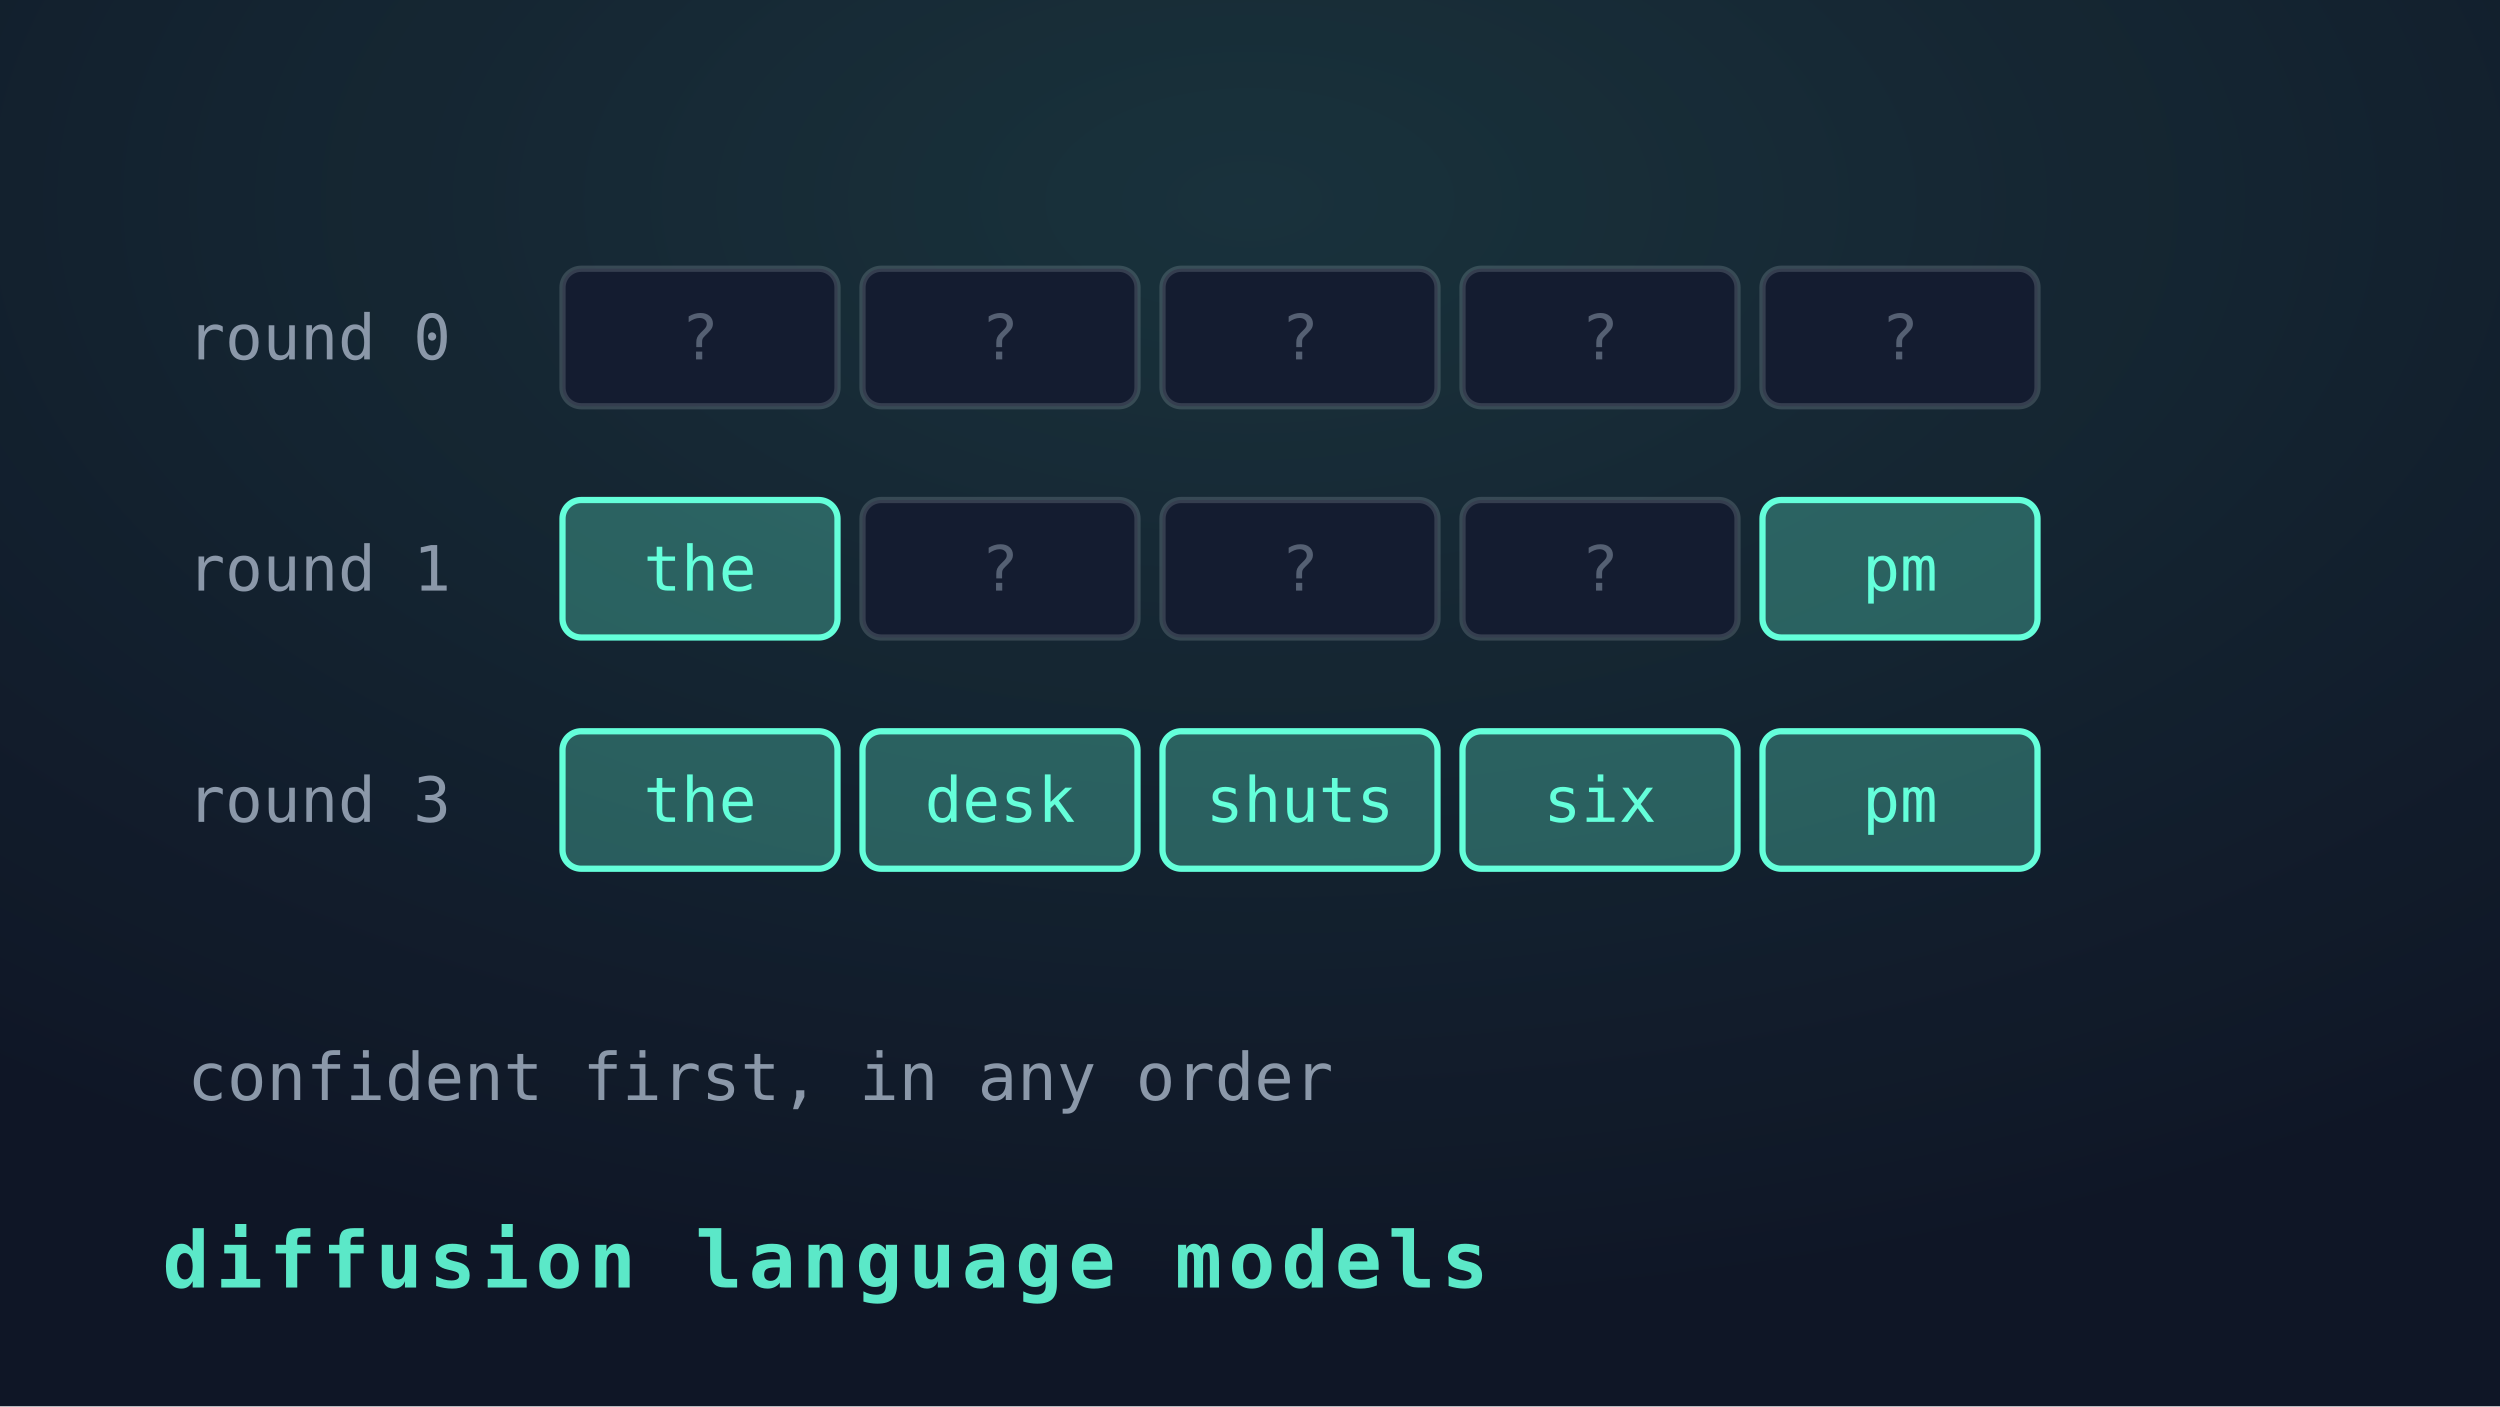
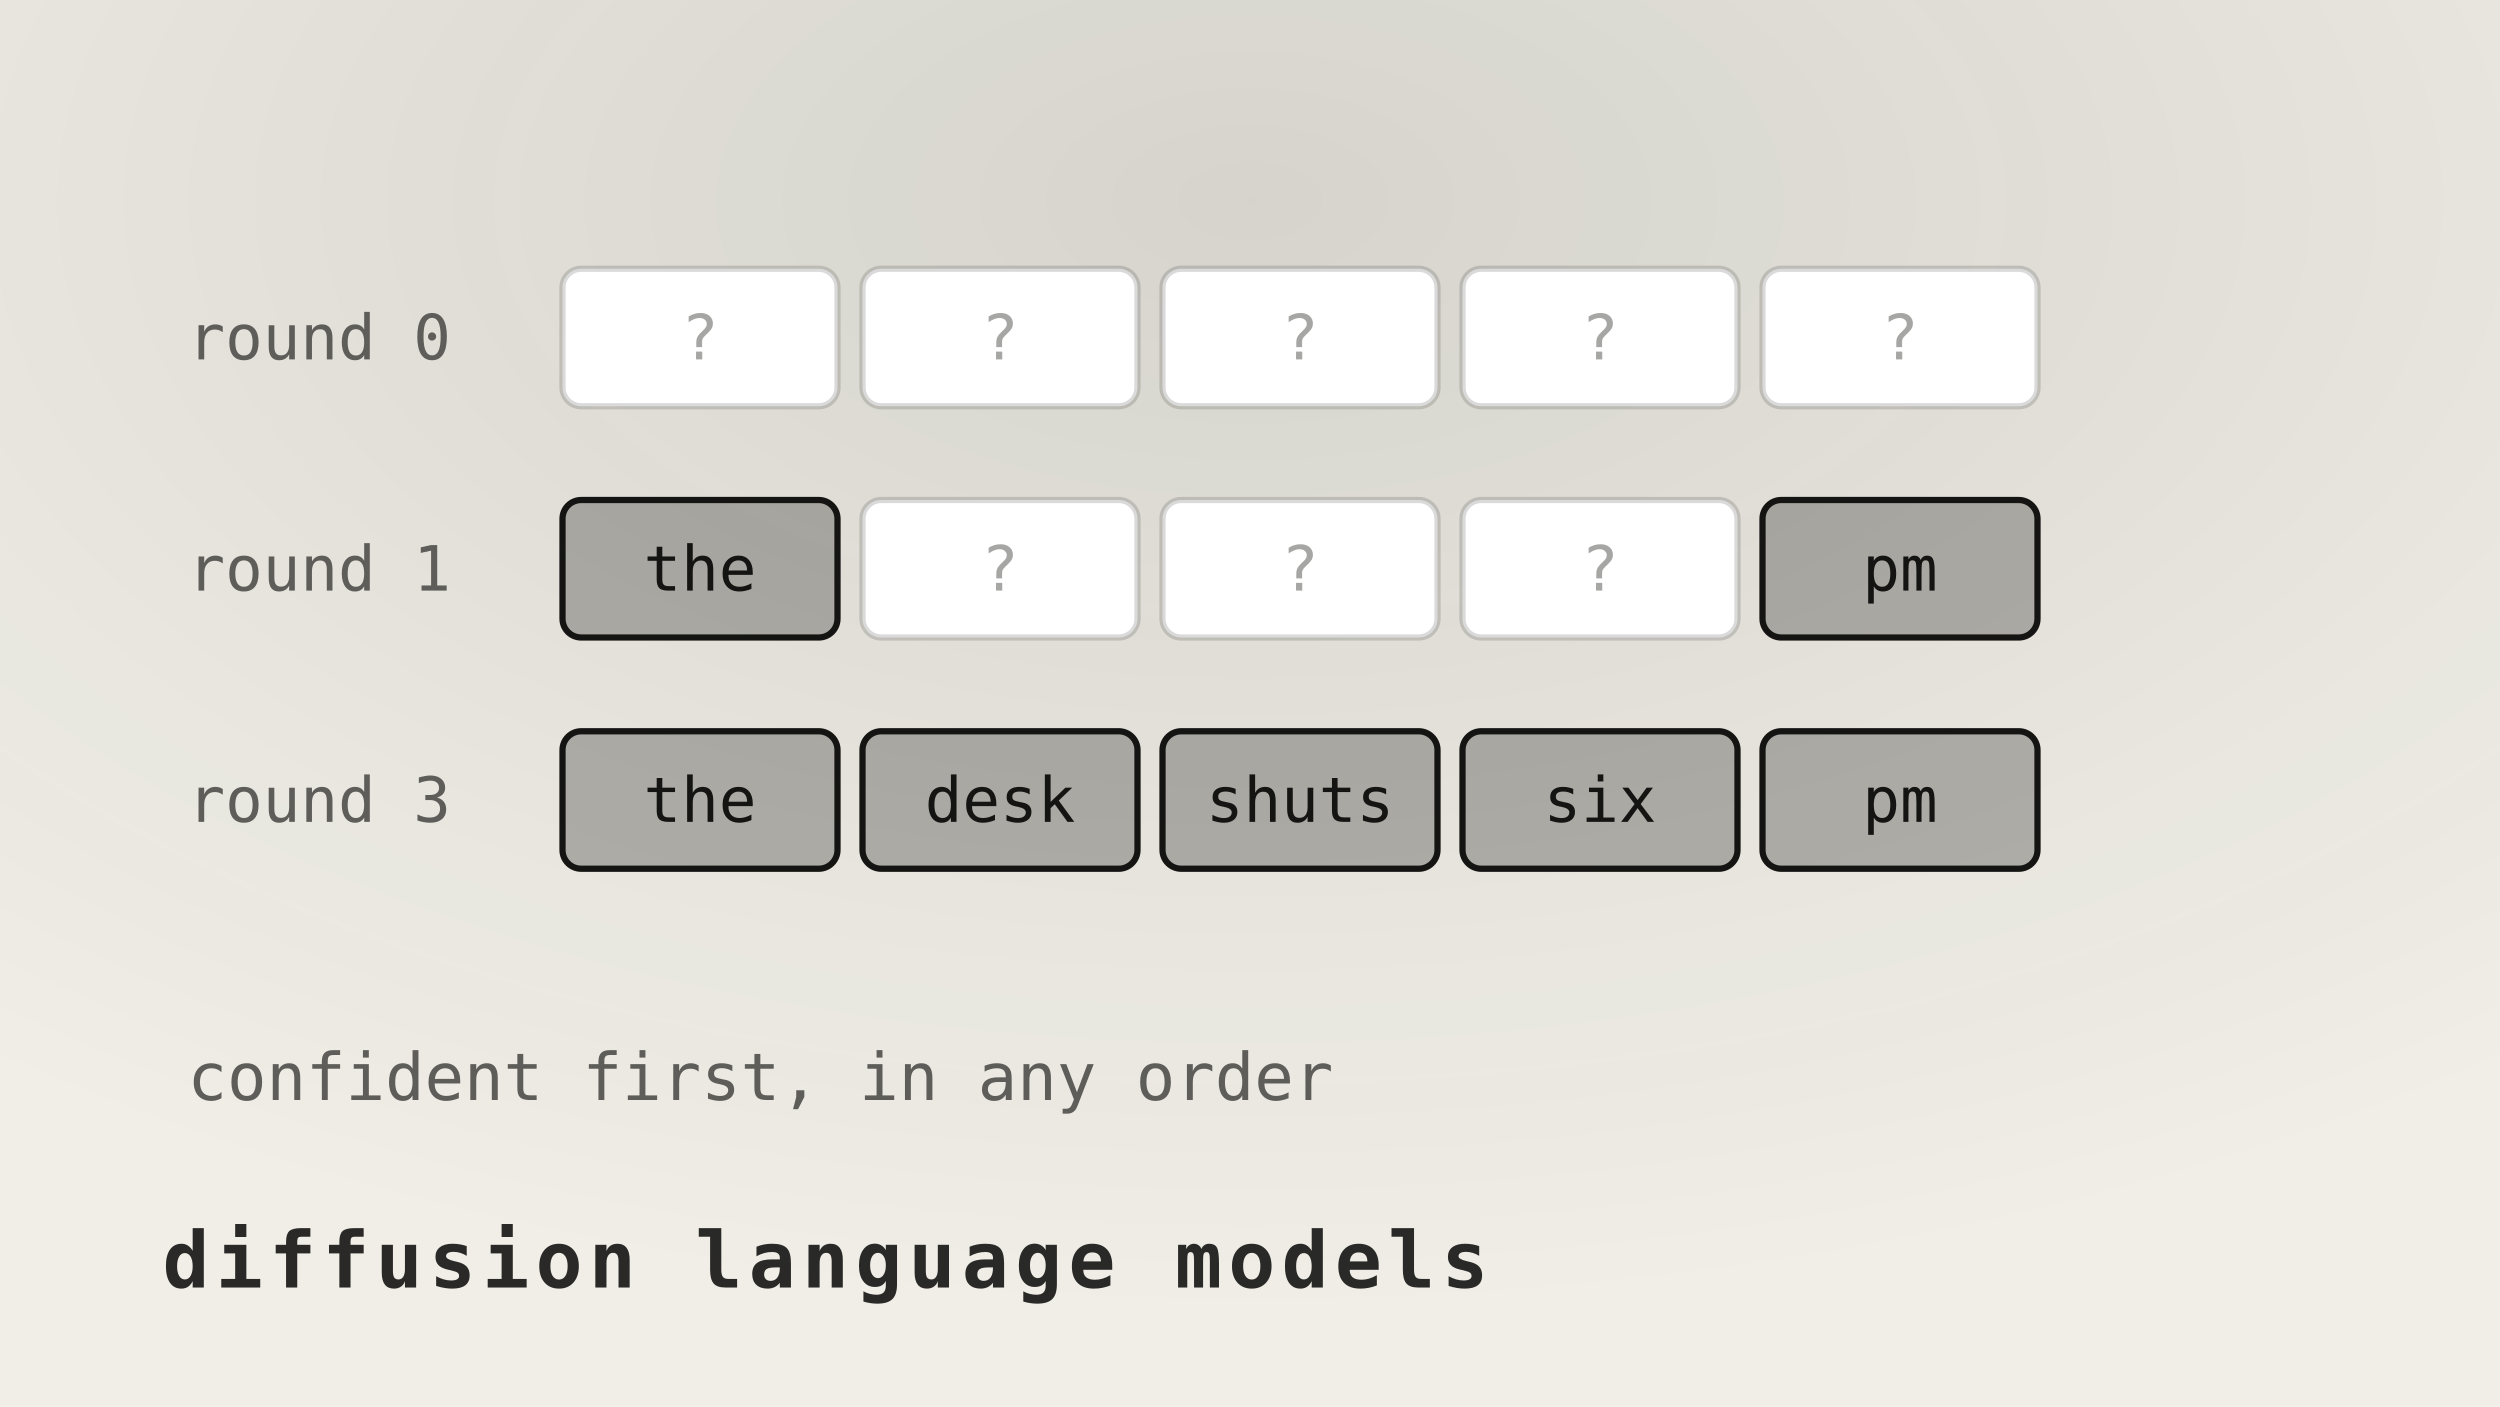
<svg xmlns="http://www.w3.org/2000/svg" viewBox="0 0 800 450" width="800" height="450" role="img" aria-label="Diffusion language model: rows of masked slots progressively filled in over successive rounds.">
  <defs>
    <radialGradient id="glow" cx="50%" cy="14%" r="80%">
-       <stop offset="0%" stop-color="#64FFDA" stop-opacity="0.12" />
-       <stop offset="100%" stop-color="#64FFDA" stop-opacity="0" />
+       <stop offset="0%" stop-color="#141413" stop-opacity="0.12" />
+       <stop offset="100%" stop-color="#141413" stop-opacity="0" />
    </radialGradient>
  </defs>
-   <rect width="800" height="450" fill="#0F1626" />
+   <rect width="800" height="450" fill="#F0EEE6" />
  <rect width="800" height="450" fill="url(#glow)" />
  <g font-family="ui-monospace, SFMono-Regular, Menlo, Consolas, monospace" font-size="20">
-     <g fill="#141C30" stroke="rgba(230,237,243,0.16)" stroke-width="2">
+     <g fill="#FFFFFF" stroke="rgba(20,20,19,0.16)" stroke-width="2">
      <rect x="180" y="86" width="88" height="44" rx="6" />
      <rect x="276" y="86" width="88" height="44" rx="6" />
      <rect x="372" y="86" width="88" height="44" rx="6" />
      <rect x="468" y="86" width="88" height="44" rx="6" />
      <rect x="564" y="86" width="88" height="44" rx="6" />
    </g>
-     <text x="60" y="115" fill="#8B98A9">round 0</text>
-     <g fill="#8B98A9" fill-opacity="0.55" text-anchor="middle">
+     <text x="60" y="115" fill="#5E5D59">round 0</text>
+     <g fill="#5E5D59" fill-opacity="0.55" text-anchor="middle">
      <text x="224" y="115">?</text>
      <text x="320" y="115">?</text>
      <text x="416" y="115">?</text>
      <text x="512" y="115">?</text>
      <text x="608" y="115">?</text>
    </g>
-     <g fill="#141C30" stroke="rgba(230,237,243,0.16)" stroke-width="2">
+     <g fill="#FFFFFF" stroke="rgba(20,20,19,0.16)" stroke-width="2">
      <rect x="276" y="160" width="88" height="44" rx="6" />
      <rect x="372" y="160" width="88" height="44" rx="6" />
      <rect x="468" y="160" width="88" height="44" rx="6" />
    </g>
-     <g fill="#64FFDA" fill-opacity="0.28" stroke="#64FFDA" stroke-width="2">
+     <g fill="#141413" fill-opacity="0.28" stroke="#141413" stroke-width="2">
      <rect x="180" y="160" width="88" height="44" rx="6" />
      <rect x="564" y="160" width="88" height="44" rx="6" />
    </g>
-     <text x="60" y="189" fill="#8B98A9">round 1</text>
+     <text x="60" y="189" fill="#5E5D59">round 1</text>
    <g text-anchor="middle">
-       <text x="224" y="189" fill="#64FFDA">the</text>
-       <text x="320" y="189" fill="#8B98A9" fill-opacity="0.55">?</text>
-       <text x="416" y="189" fill="#8B98A9" fill-opacity="0.55">?</text>
-       <text x="512" y="189" fill="#8B98A9" fill-opacity="0.55">?</text>
-       <text x="608" y="189" fill="#64FFDA">pm</text>
+       <text x="224" y="189" fill="#141413">the</text>
+       <text x="320" y="189" fill="#5E5D59" fill-opacity="0.55">?</text>
+       <text x="416" y="189" fill="#5E5D59" fill-opacity="0.55">?</text>
+       <text x="512" y="189" fill="#5E5D59" fill-opacity="0.55">?</text>
+       <text x="608" y="189" fill="#141413">pm</text>
    </g>
-     <g fill="#64FFDA" fill-opacity="0.28" stroke="#64FFDA" stroke-width="2">
+     <g fill="#141413" fill-opacity="0.28" stroke="#141413" stroke-width="2">
      <rect x="180" y="234" width="88" height="44" rx="6" />
      <rect x="276" y="234" width="88" height="44" rx="6" />
      <rect x="372" y="234" width="88" height="44" rx="6" />
      <rect x="468" y="234" width="88" height="44" rx="6" />
      <rect x="564" y="234" width="88" height="44" rx="6" />
    </g>
-     <text x="60" y="263" fill="#8B98A9">round 3</text>
-     <g fill="#64FFDA" text-anchor="middle">
+     <text x="60" y="263" fill="#5E5D59">round 3</text>
+     <g fill="#141413" text-anchor="middle">
      <text x="224" y="263">the</text>
      <text x="320" y="263">desk</text>
      <text x="416" y="263">shuts</text>
      <text x="512" y="263">six</text>
      <text x="608" y="263">pm</text>
    </g>
  </g>
-   <text x="60" y="352" font-family="ui-monospace, SFMono-Regular, Menlo, Consolas, monospace" font-size="21" fill="#8B98A9">confident first, in any order</text>
-   <text x="52" y="412" font-family="ui-monospace, SFMono-Regular, Menlo, Consolas, monospace" font-size="25" font-weight="600" letter-spacing="2" fill="#64FFDA" fill-opacity="0.9">diffusion language models</text>
+   <text x="60" y="352" font-family="ui-monospace, SFMono-Regular, Menlo, Consolas, monospace" font-size="21" fill="#5E5D59">confident first, in any order</text>
+   <text x="52" y="412" font-family="ui-monospace, SFMono-Regular, Menlo, Consolas, monospace" font-size="25" font-weight="600" letter-spacing="2" fill="#141413" fill-opacity="0.9">diffusion language models</text>
</svg>
